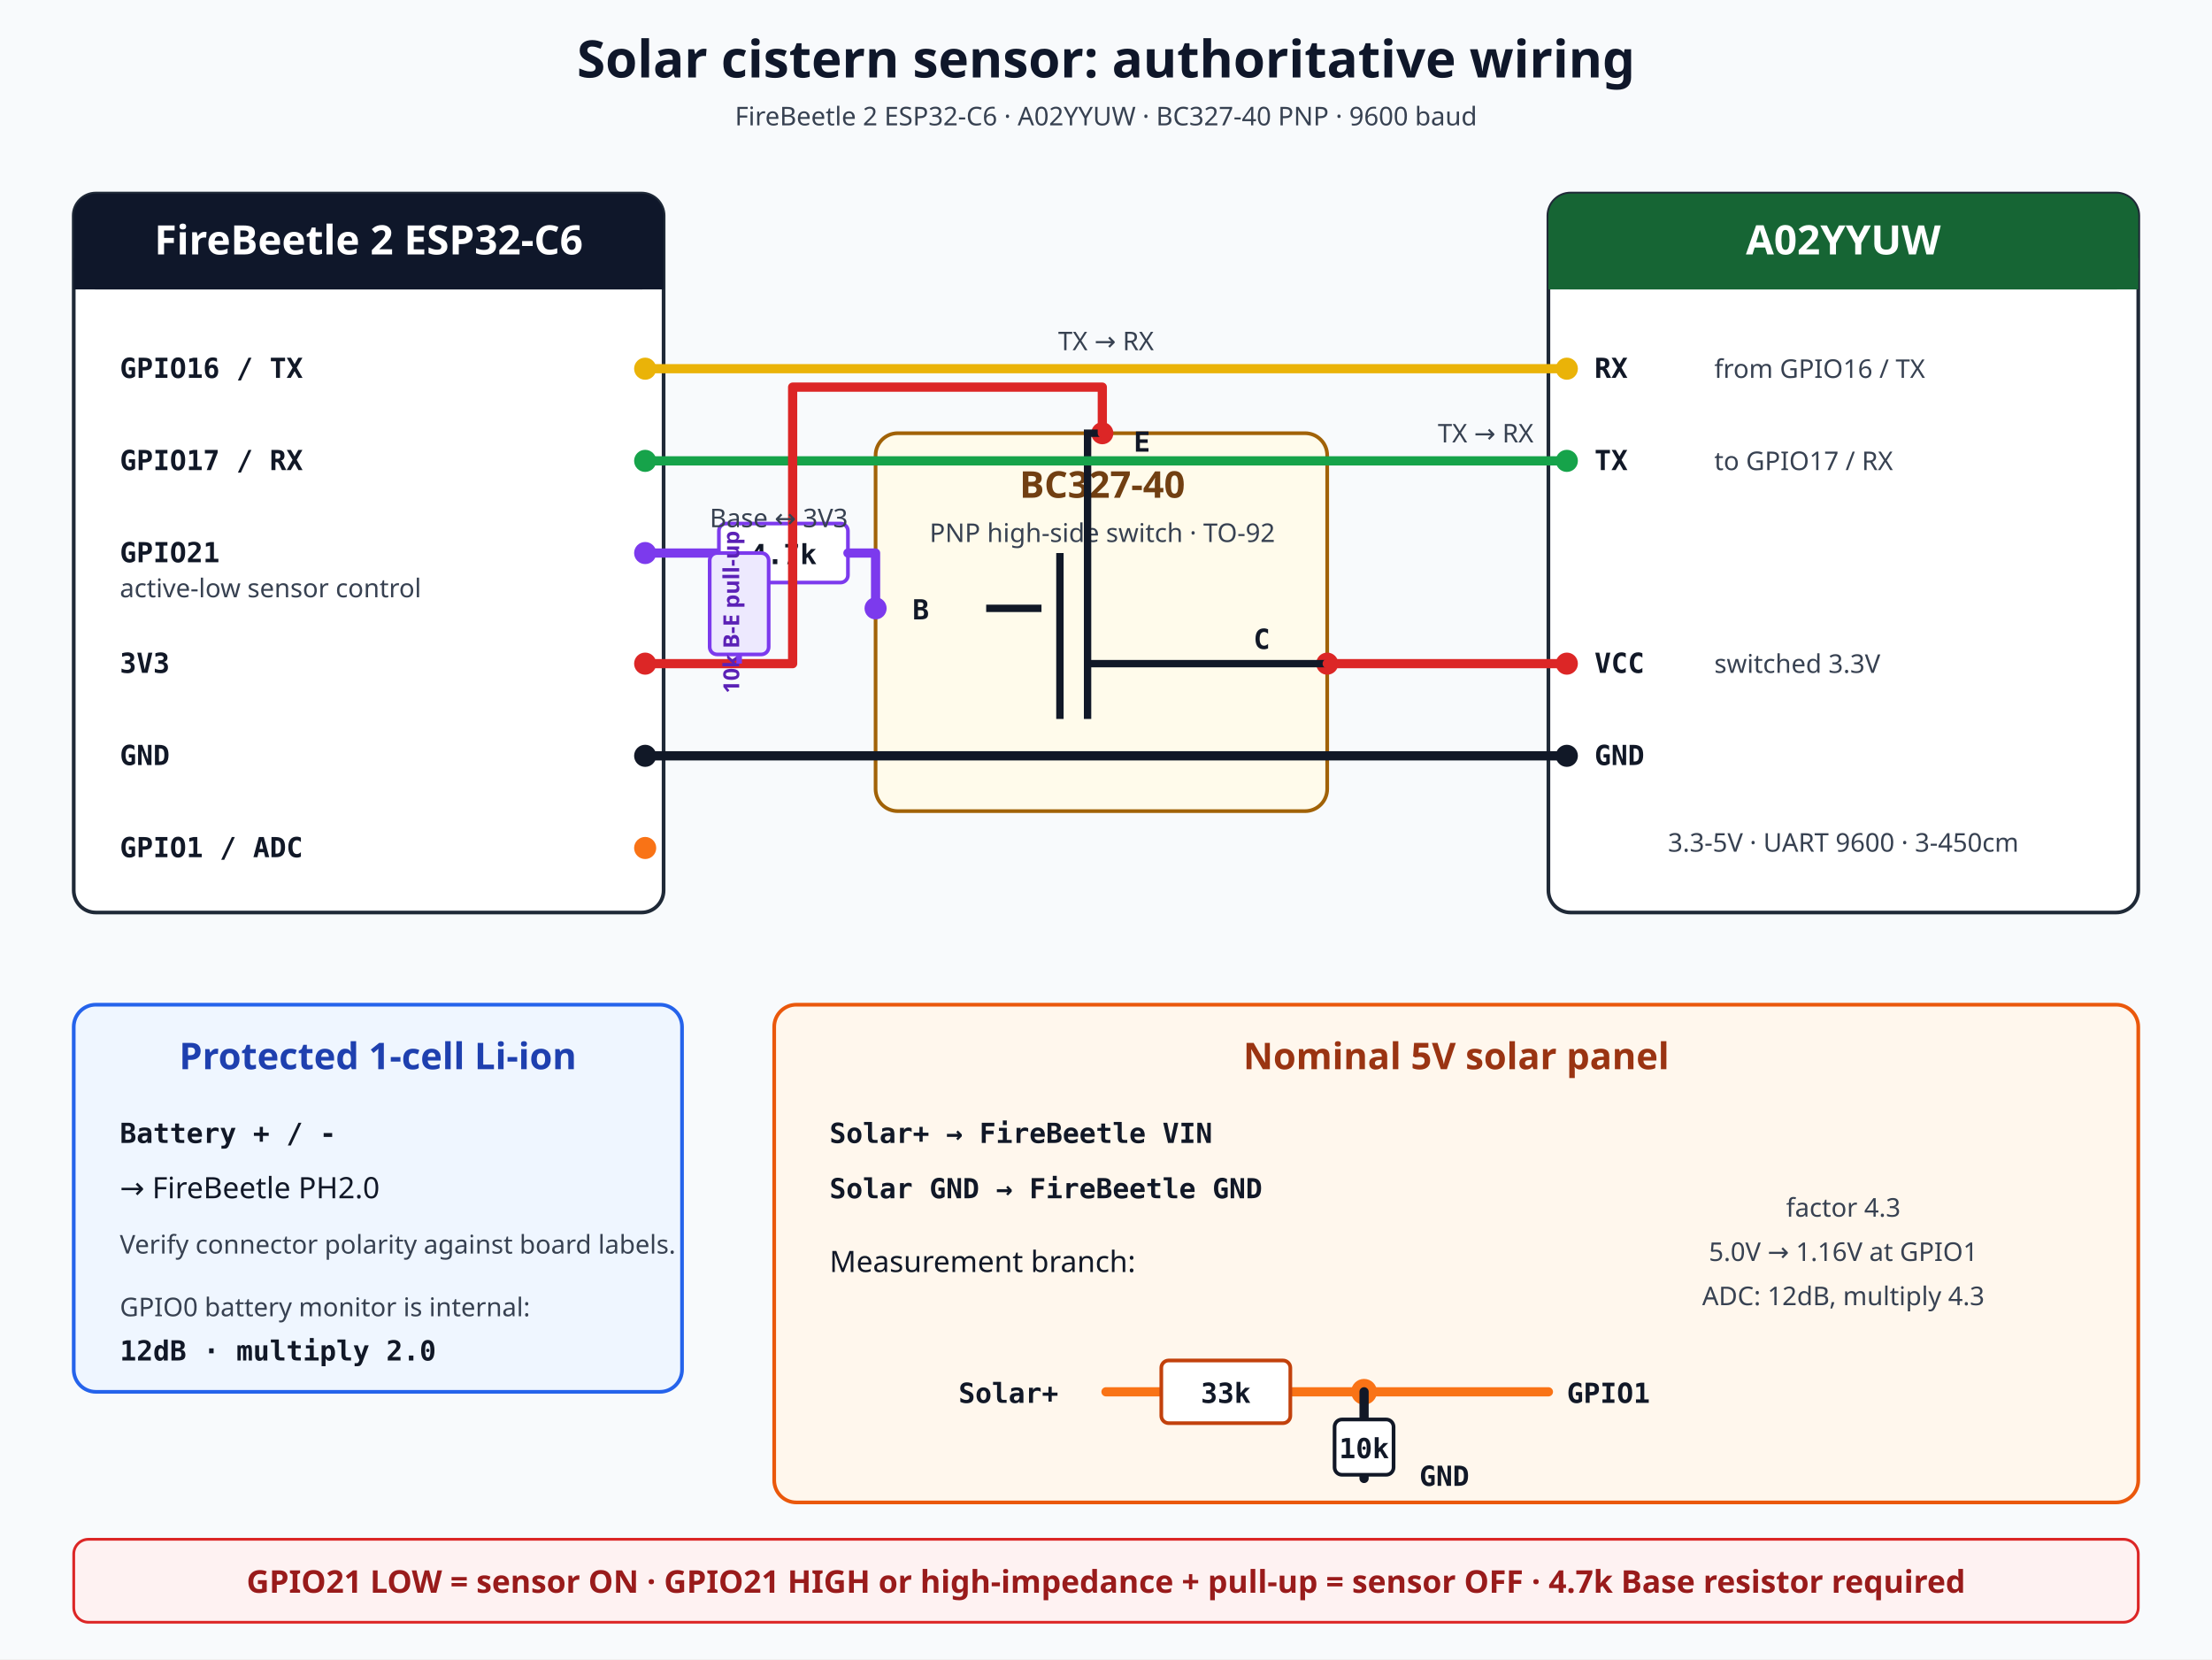
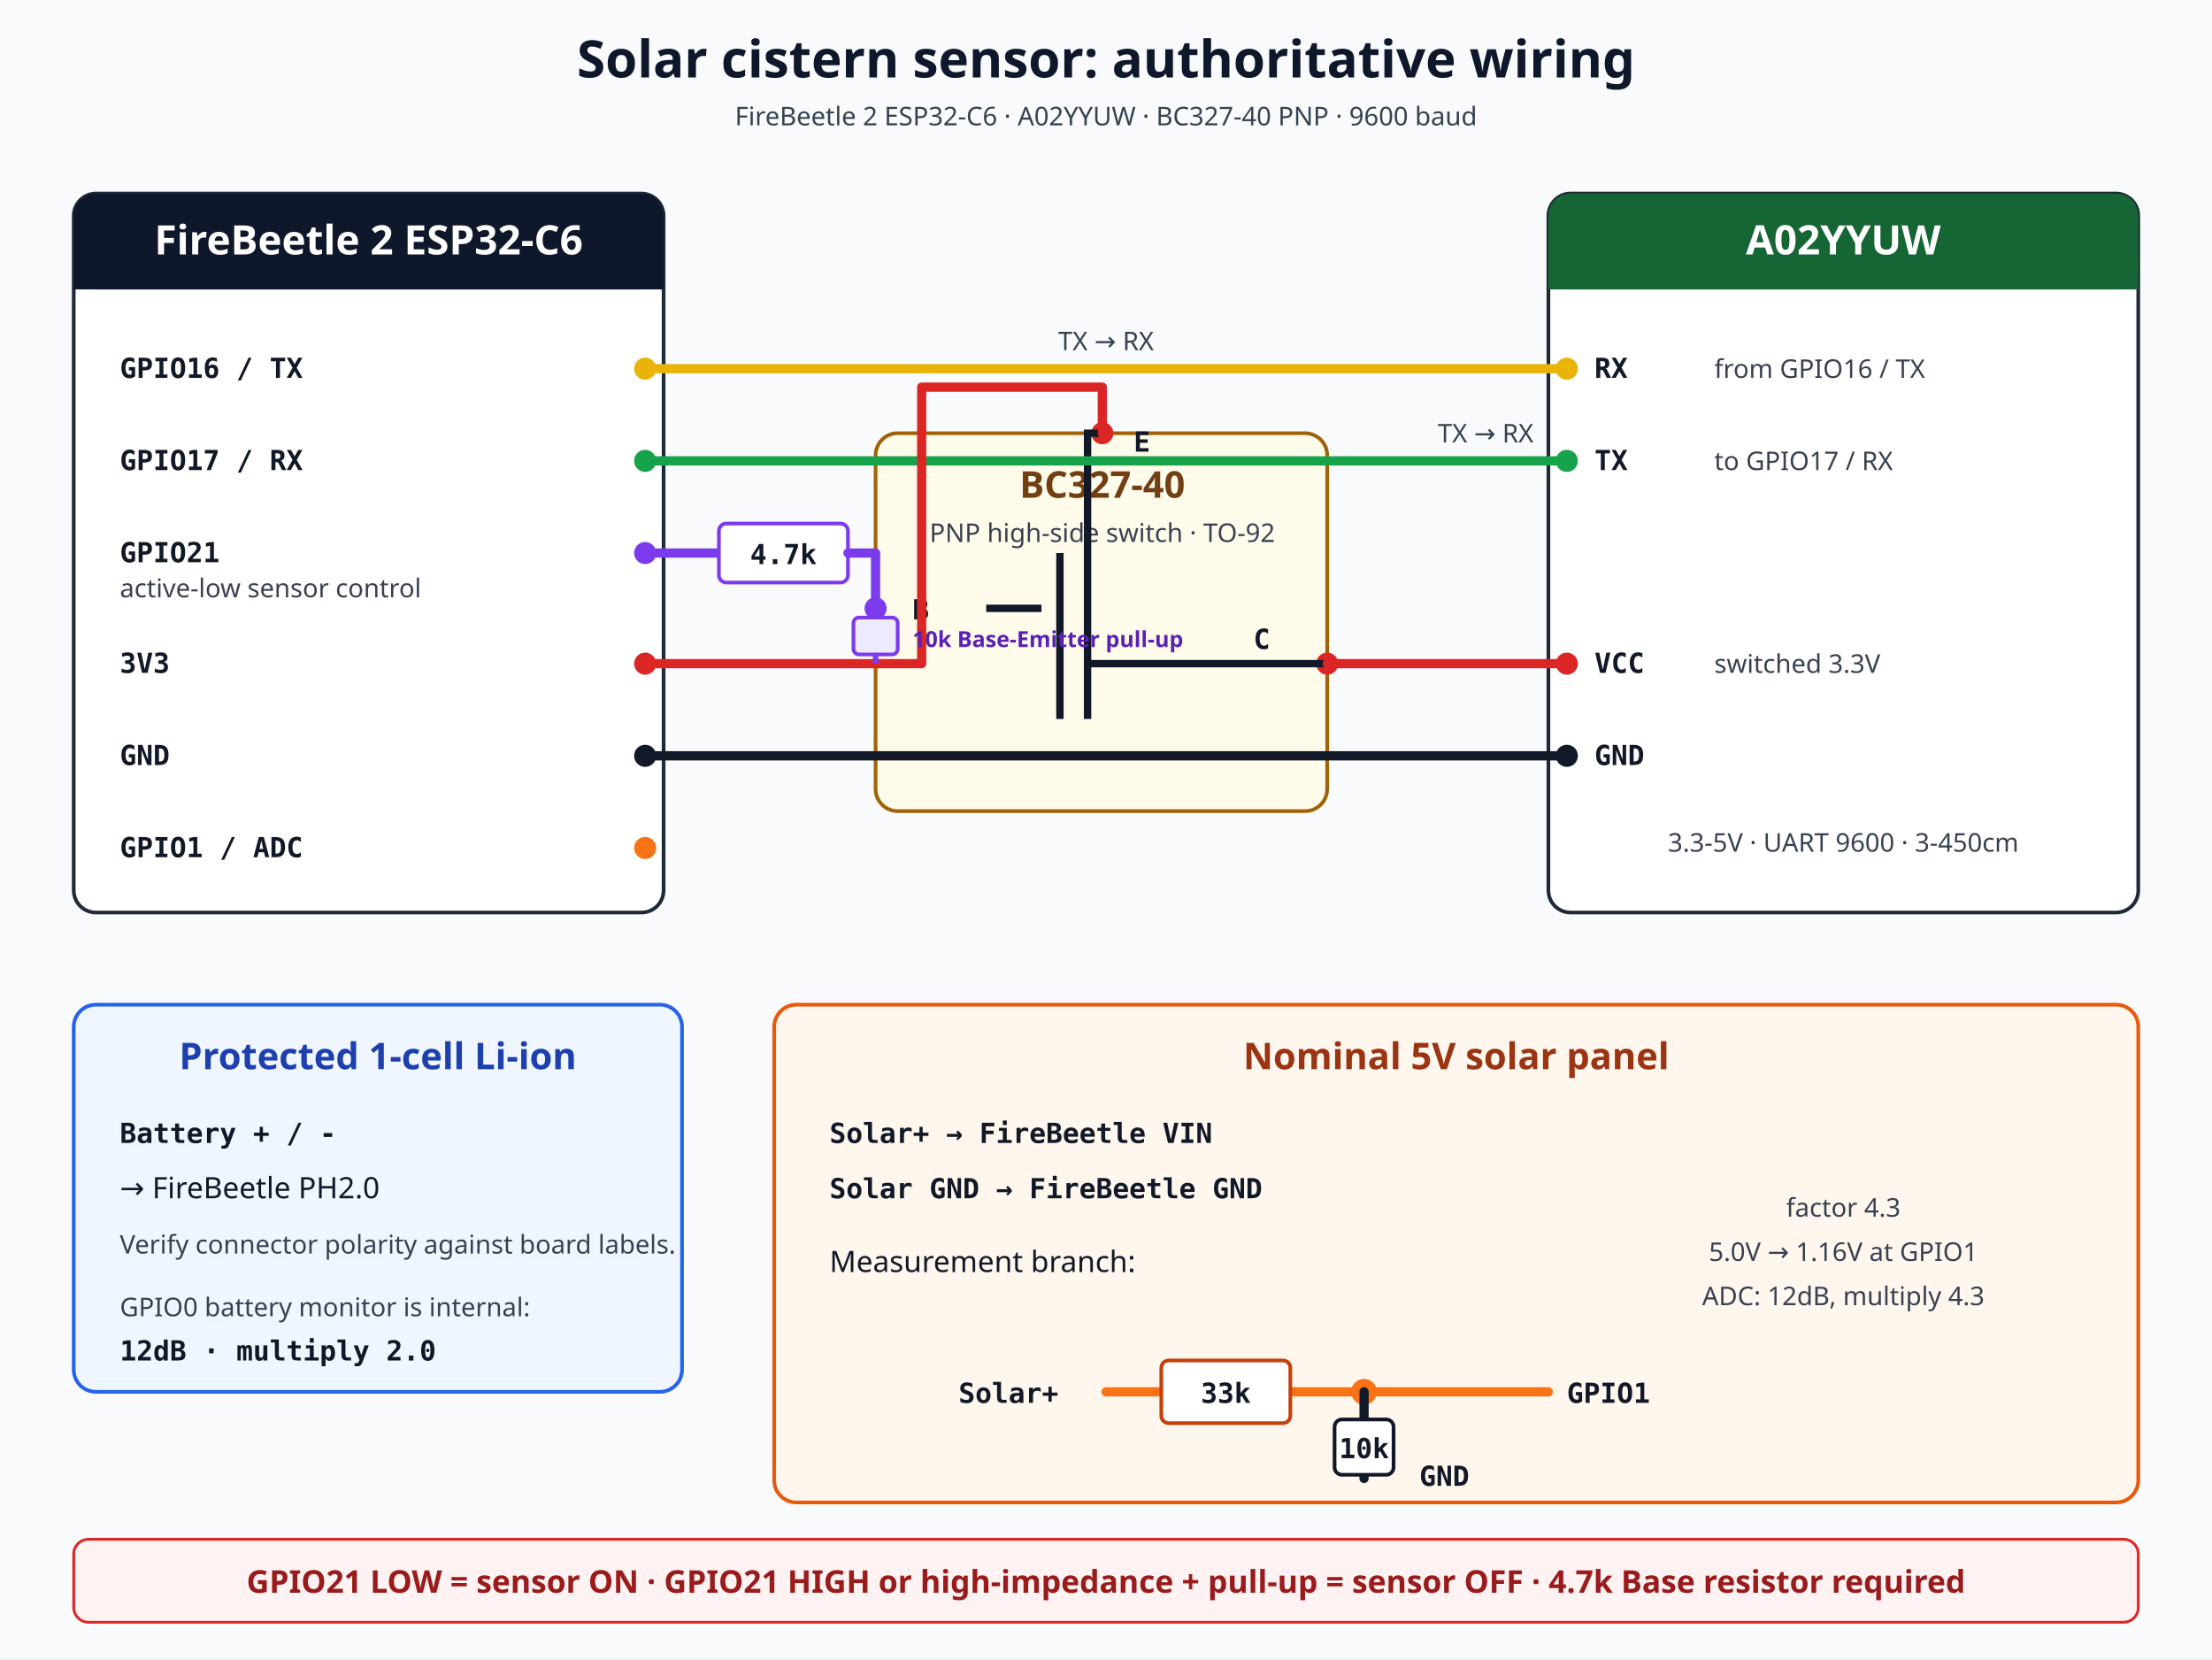
<svg xmlns="http://www.w3.org/2000/svg" width="1200" height="900" viewBox="0 0 1200 900" role="img" aria-labelledby="title desc">
  <defs>
    <style>.box{fill:#fff;stroke:#1f2937;stroke-width:2}.head{fill:#0f172a}.h{font:700 22px sans-serif;fill:#fff}.t{font:16px sans-serif;fill:#111827}.s{font:14px sans-serif;fill:#374151}.pin{font:700 15px monospace;fill:#111827}.wire{fill:none;stroke-width:5;stroke-linecap:round;stroke-linejoin:round}</style>
  </defs>
  <rect width="1200" height="900" fill="#f8fafc" />
  <text x="600" y="42" text-anchor="middle" font-family="sans-serif" font-size="28" font-weight="700" fill="#0f172a">Solar cistern sensor: authoritative wiring</text>
  <text x="600" y="68" text-anchor="middle" class="s">FireBeetle 2 ESP32-C6 · A02YYUW · BC327-40 PNP · 9600 baud</text>
  <g>
    <rect x="40" y="105" width="320" height="390" rx="12" class="box" />
    <rect x="40" y="105" width="320" height="52" rx="12" class="head" />
    <rect x="40" y="140" width="320" height="17" class="head" />
    <text x="200" y="138" text-anchor="middle" class="h">FireBeetle 2 ESP32-C6</text>
    <text x="65" y="205" class="pin">GPIO16 / TX</text>
    <circle cx="350" cy="200" r="6" fill="#eab308" />
    <text x="65" y="255" class="pin">GPIO17 / RX</text>
    <circle cx="350" cy="250" r="6" fill="#16a34a" />
    <text x="65" y="305" class="pin">GPIO21</text>
    <text x="65" y="324" class="s">active-low sensor control</text>
    <circle cx="350" cy="300" r="6" fill="#7c3aed" />
    <text x="65" y="365" class="pin">3V3</text>
    <circle cx="350" cy="360" r="6" fill="#dc2626" />
    <text x="65" y="415" class="pin">GND</text>
    <circle cx="350" cy="410" r="6" fill="#111827" />
    <text x="65" y="465" class="pin">GPIO1 / ADC</text>
    <circle cx="350" cy="460" r="6" fill="#f97316" />
  </g>
  <g>
    <rect x="475" y="235" width="245" height="205" rx="12" fill="#fffbeb" stroke="#a16207" stroke-width="2" />
    <text x="598" y="270" text-anchor="middle" font-family="sans-serif" font-size="20" font-weight="700" fill="#713f12">BC327-40</text>
    <text x="598" y="294" text-anchor="middle" class="s">PNP high-side switch · TO-92</text>
    <circle cx="475" cy="330" r="6" fill="#7c3aed" />
    <text x="495" y="336" class="pin">B</text>
    <circle cx="598" cy="235" r="6" fill="#dc2626" />
    <text x="615" y="245" class="pin">E</text>
    <circle cx="720" cy="360" r="6" fill="#dc2626" />
    <text x="680" y="352" class="pin">C</text>
    <path d="M535 330 H565 M575 300 V390 M590 300 V390 M590 360 H720 M590 300 V235 H598" stroke="#111827" stroke-width="4" fill="none" />
  </g>
  <g>
    <rect x="840" y="105" width="320" height="390" rx="12" class="box" />
    <rect x="840" y="105" width="320" height="52" rx="12" fill="#166534" />
    <rect x="840" y="140" width="320" height="17" fill="#166534" />
    <text x="1000" y="138" text-anchor="middle" class="h">A02YYUW</text>
    <text x="865" y="205" class="pin">RX</text>
    <circle cx="850" cy="200" r="6" fill="#eab308" />
    <text x="930" y="205" class="s">from GPIO16 / TX</text>
    <text x="865" y="255" class="pin">TX</text>
    <circle cx="850" cy="250" r="6" fill="#16a34a" />
    <text x="930" y="255" class="s">to GPIO17 / RX</text>
    <text x="865" y="365" class="pin">VCC</text>
    <circle cx="850" cy="360" r="6" fill="#dc2626" />
    <text x="930" y="365" class="s">switched 3.3V</text>
    <text x="865" y="415" class="pin">GND</text>
    <circle cx="850" cy="410" r="6" fill="#111827" />
    <text x="1000" y="462" text-anchor="middle" class="s">3.3-5V · UART 9600 · 3-450cm</text>
  </g>
  <path d="M350 200 H850" class="wire" stroke="#eab308" />
  <text x="600" y="190" text-anchor="middle" class="s">TX → RX</text>
  <path d="M850 250 H350" class="wire" stroke="#16a34a" />
  <text x="780" y="240" class="s">TX → RX</text>
  <path d="M350 300 H390" class="wire" stroke="#7c3aed" />
  <rect x="390" y="284" width="70" height="32" rx="4" fill="#fff" stroke="#7c3aed" stroke-width="2" />
  <text x="425" y="306" text-anchor="middle" class="pin">4.7k</text>
  <path d="M460 300 H475 V330" class="wire" stroke="#7c3aed" />
-   <path d="M350 360 H430 V210 H598 V235" class="wire" stroke="#dc2626" />
+   <path d="M350 360 H500 V210 H598 V235" class="wire" stroke="#dc2626" />
  <path d="M720 360 H850" class="wire" stroke="#dc2626" />
  <path d="M350 410 H850" class="wire" stroke="#111827" />
  <g>
-     <rect x="385" y="300" width="32" height="55" rx="4" fill="#ede9fe" stroke="#7c3aed" stroke-width="2" />
-     <text x="401" y="332" text-anchor="middle" font-family="sans-serif" font-size="12" font-weight="700" fill="#5b21b6" transform="rotate(-90 401 332)">10k B-E pull-up</text>
-     <path d="M401 300 V300 M401 355 V360" stroke="#7c3aed" stroke-width="3" />
+     <path d="M475 330 V335 M475 355 V360" stroke="#7c3aed" stroke-width="3" />
+     <rect x="463" y="335" width="24" height="20" rx="3" fill="#ede9fe" stroke="#7c3aed" stroke-width="2" />
+     <text x="495" y="351" font-family="sans-serif" font-size="12" font-weight="700" fill="#5b21b6">10k Base-Emitter pull-up</text>
  </g>
-   <text x="385" y="286" class="s" fill="#5b21b6">Base ↔ 3V3</text>
  <g>
    <rect x="40" y="545" width="330" height="210" rx="12" fill="#eff6ff" stroke="#2563eb" stroke-width="2" />
    <text x="205" y="580" text-anchor="middle" font-family="sans-serif" font-size="20" font-weight="700" fill="#1e40af">Protected 1-cell Li-ion</text>
    <text x="65" y="620" class="pin">Battery + / -</text>
    <text x="65" y="650" class="t">→ FireBeetle PH2.0</text>
    <text x="65" y="680" class="s">Verify connector polarity against board labels.</text>
    <text x="65" y="714" class="s">GPIO0 battery monitor is internal:</text>
    <text x="65" y="738" class="pin">12dB · multiply 2.0</text>
  </g>
  <g>
    <rect x="420" y="545" width="740" height="270" rx="12" fill="#fff7ed" stroke="#ea580c" stroke-width="2" />
    <text x="790" y="580" text-anchor="middle" font-family="sans-serif" font-size="20" font-weight="700" fill="#9a3412">Nominal 5V solar panel</text>
    <text x="450" y="620" class="pin">Solar+ → FireBeetle VIN</text>
    <text x="450" y="650" class="pin">Solar GND → FireBeetle GND</text>
    <text x="450" y="690" class="t">Measurement branch:</text>
    <text x="1000" y="660" text-anchor="middle" class="s">factor 4.3</text>
    <text x="1000" y="684" text-anchor="middle" class="s">5.0V → 1.16V at GPIO1</text>
    <text x="1000" y="708" text-anchor="middle" class="s">ADC: 12dB, multiply 4.3</text>
    <text x="520" y="761" class="pin">Solar+</text>
    <path d="M600 755 H740" class="wire" stroke="#f97316" />
    <rect x="630" y="738" width="70" height="34" rx="4" fill="#fff" stroke="#c2410c" stroke-width="2" />
    <text x="665" y="761" text-anchor="middle" class="pin">33k</text>
    <circle cx="740" cy="755" r="7" fill="#f97316" />
    <path d="M740 755 H840" class="wire" stroke="#f97316" />
    <text x="850" y="761" class="pin">GPIO1</text>
    <path d="M740 755 V802" class="wire" stroke="#111827" />
    <rect x="724" y="770" width="32" height="30" rx="4" fill="#fff" stroke="#111827" stroke-width="2" />
    <text x="740" y="791" text-anchor="middle" class="pin">10k</text>
    <text x="770" y="806" class="pin">GND</text>
  </g>
  <g>
    <rect x="40" y="835" width="1120" height="45" rx="8" fill="#fef2f2" stroke="#dc2626" stroke-width="1.5" />
    <text x="600" y="864" text-anchor="middle" font-family="sans-serif" font-size="17" font-weight="700" fill="#991b1b">GPIO21 LOW = sensor ON · GPIO21 HIGH or high-impedance + pull-up = sensor OFF · 4.7k Base resistor required</text>
  </g>
</svg>
